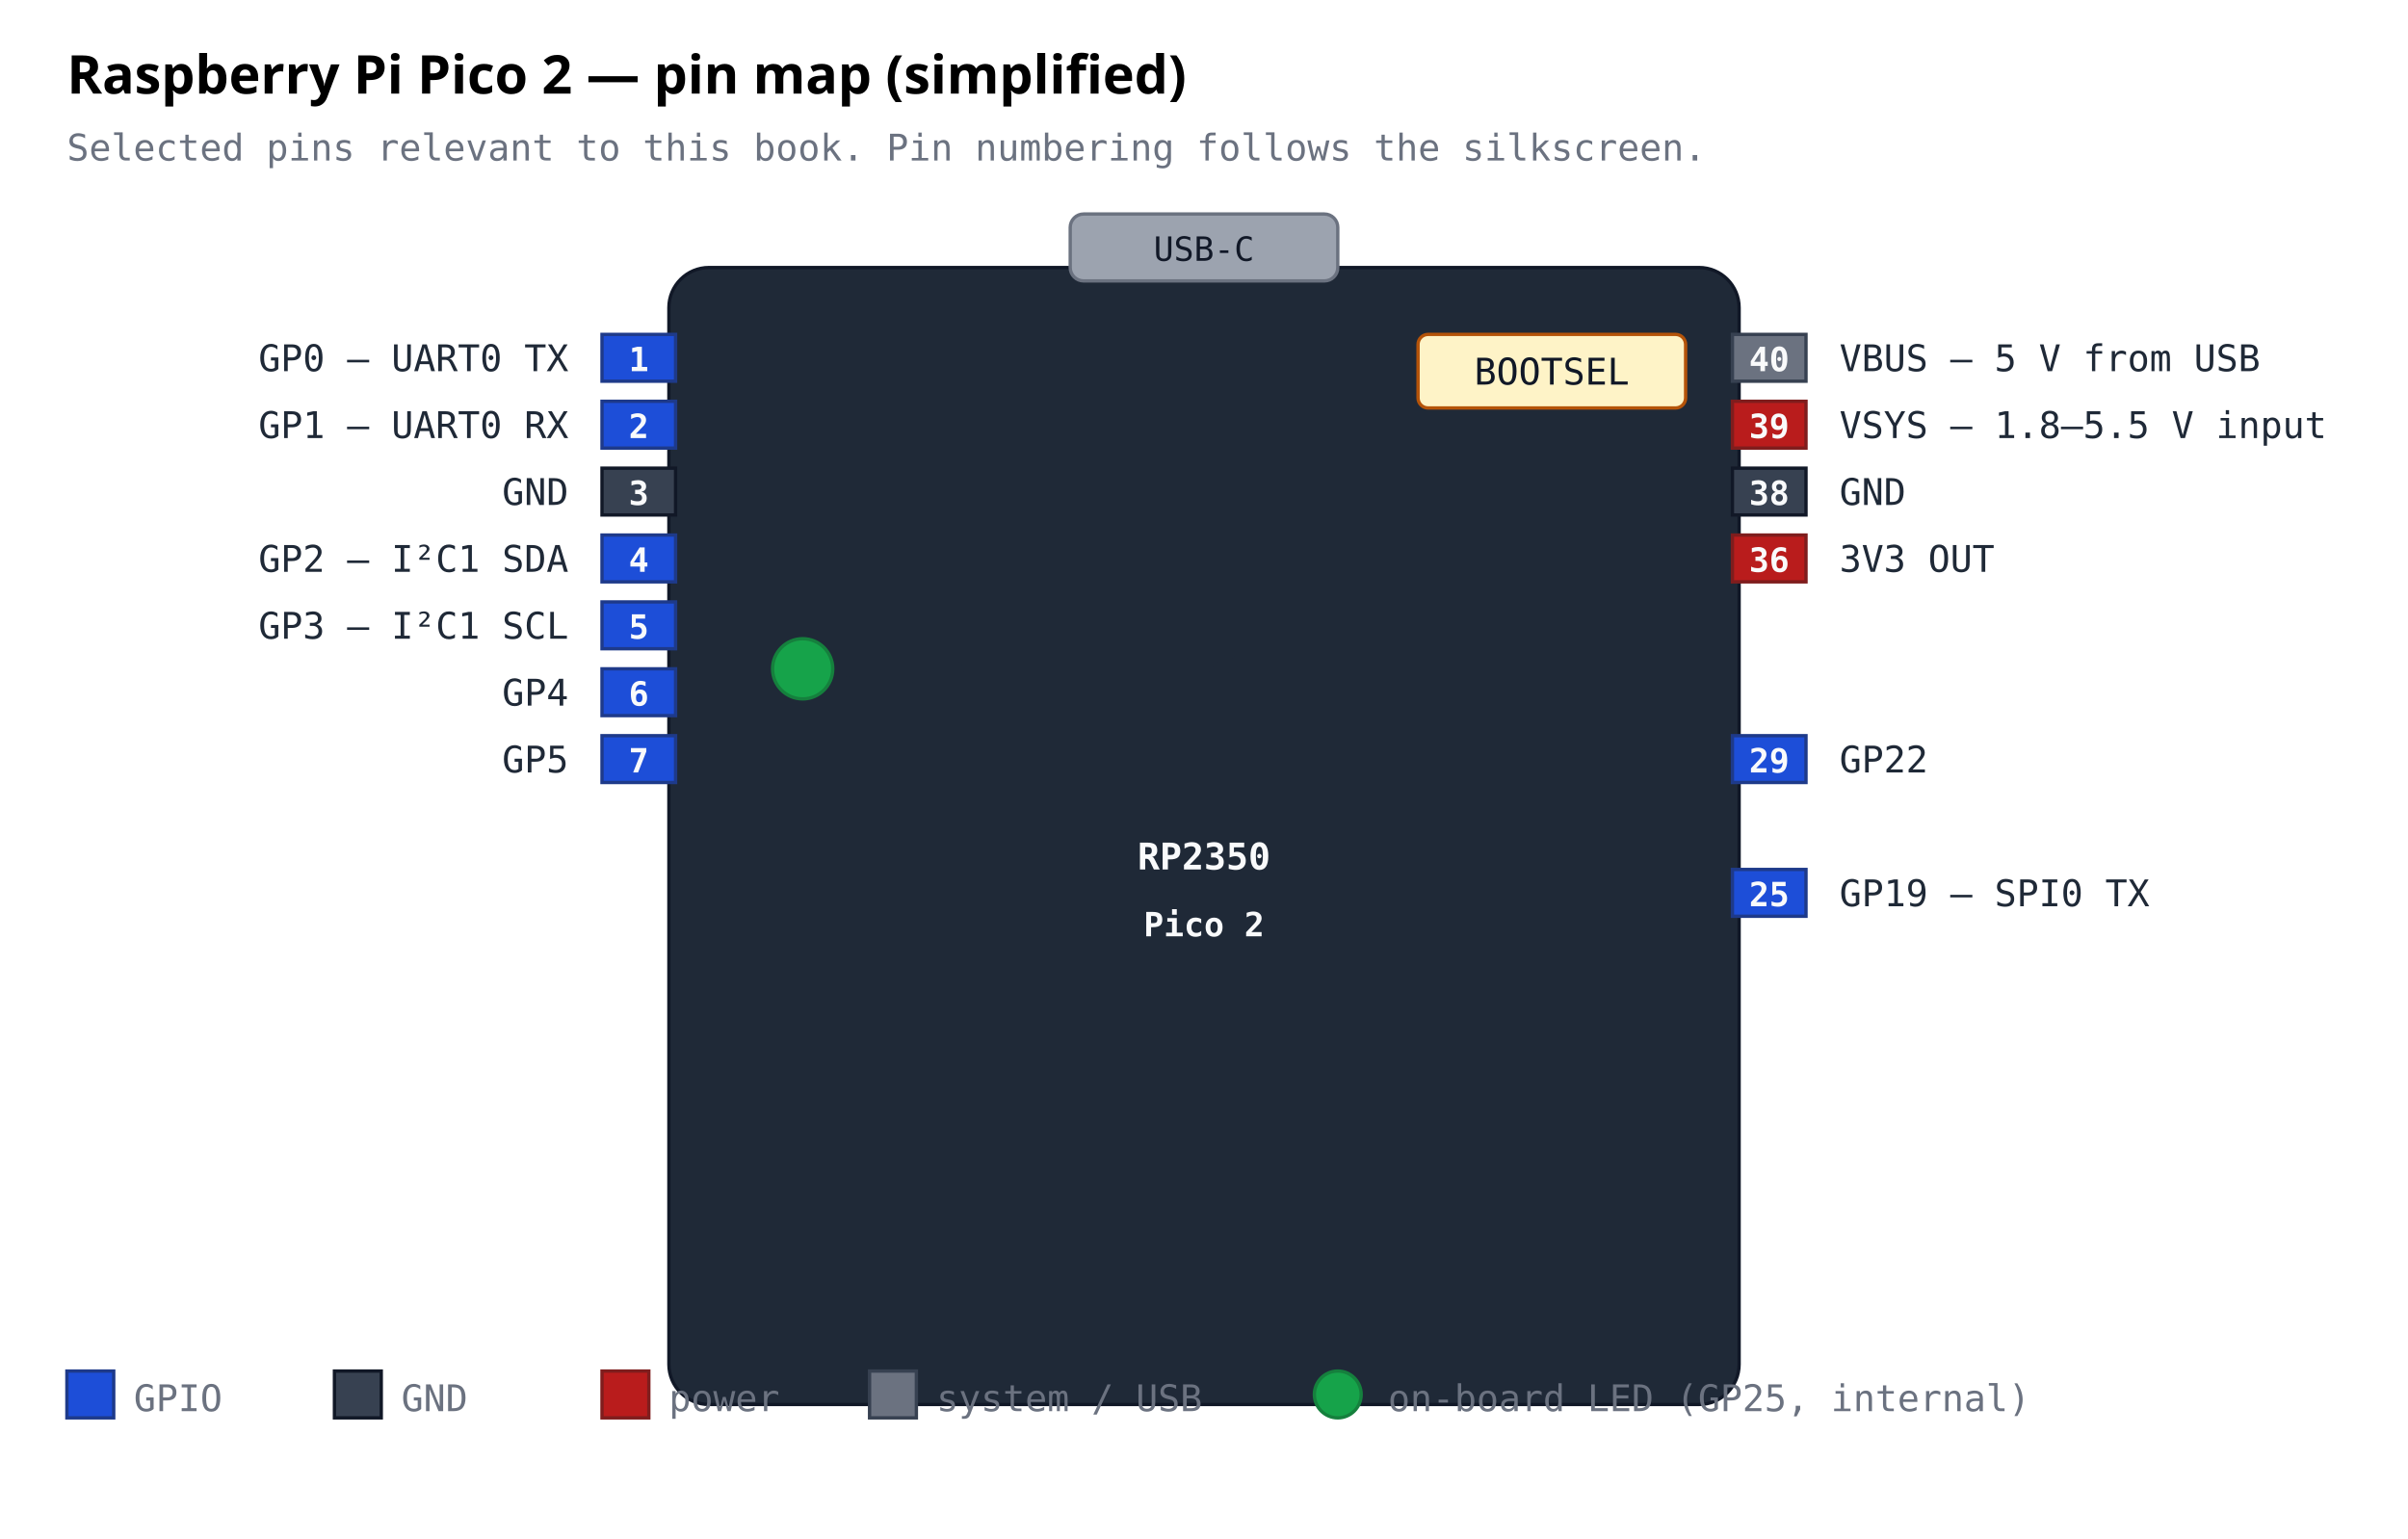
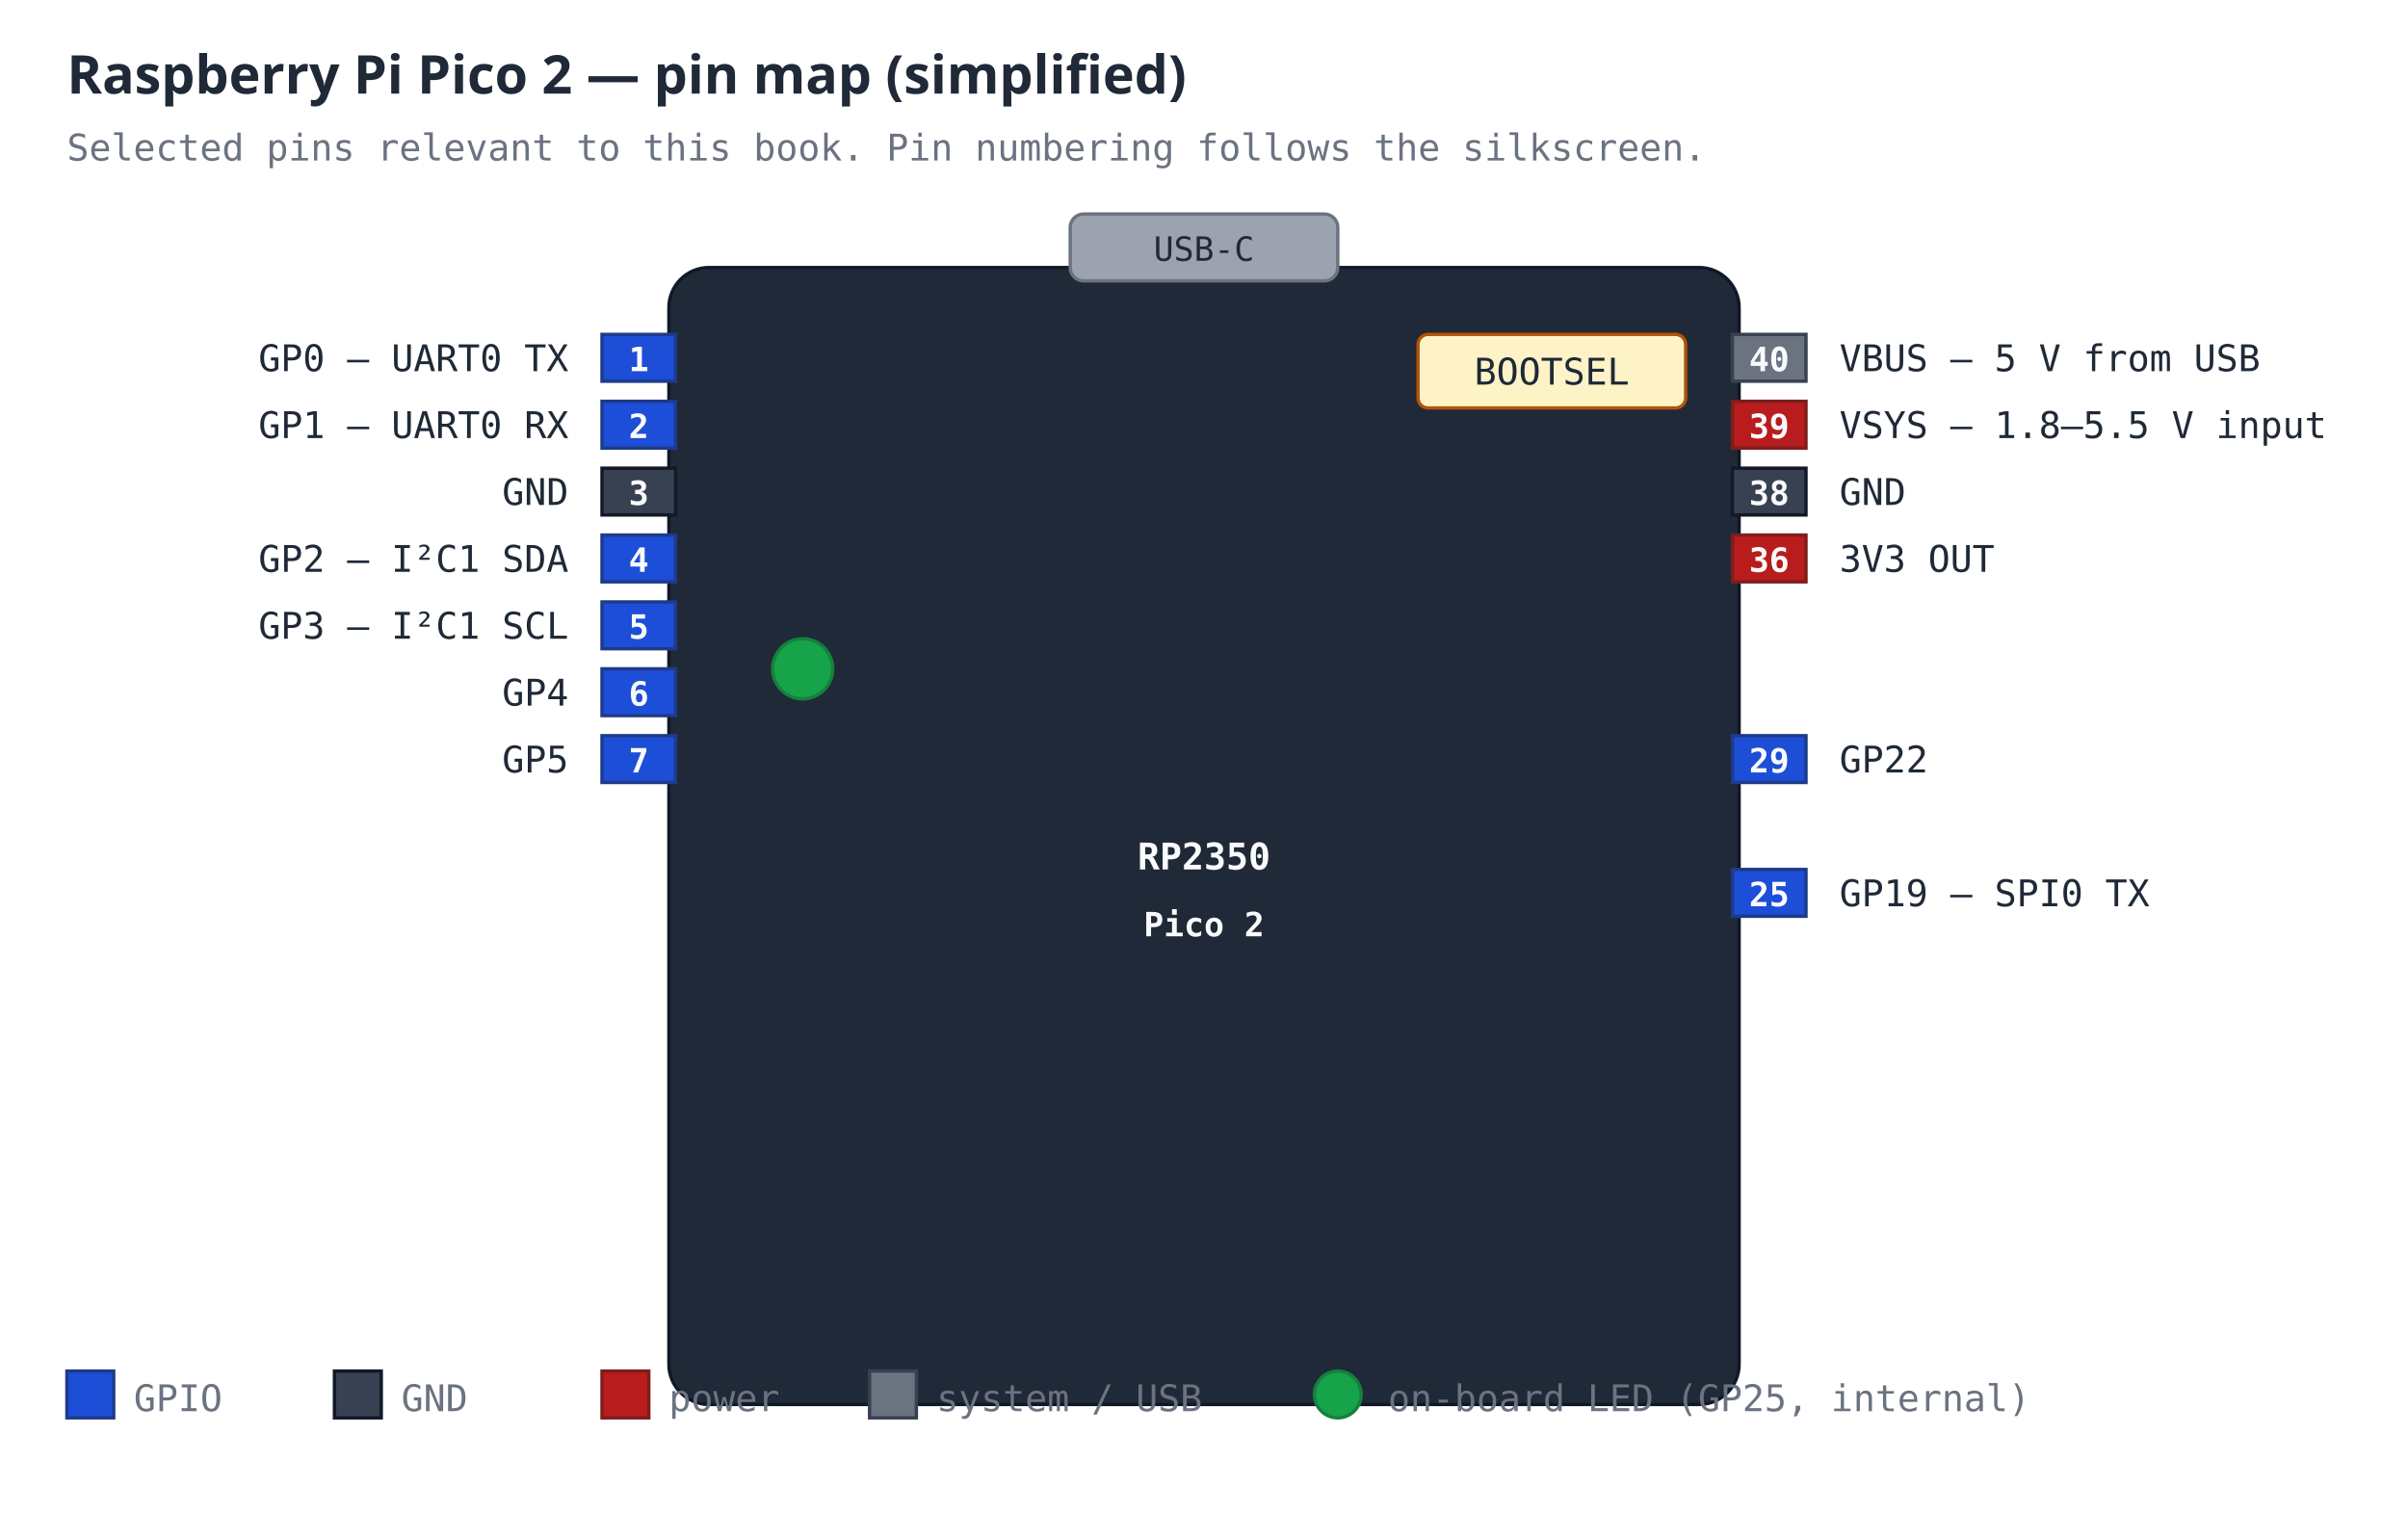
<svg xmlns="http://www.w3.org/2000/svg" viewBox="0 0 720 460" font-family="ui-monospace, Menlo, Monaco, monospace" font-size="11">
  <style>
-     .title  { font-size: 16px; font-weight: bold; font-family: ui-monospace; }
+     /* Light theme defaults: text falls back to near-black. */
+     text { fill: #1f2937; }
+ 
+ .title  { font-size: 16px; font-weight: bold; font-family: ui-monospace; }
    .note   { font-size: 11px; fill: #6b7280; }
    .board  { fill: #1f2937; stroke: #111827; }
    .label  { fill: #f9fafb; font-weight: bold; }
    .pin-gp { fill: #1d4ed8; stroke: #1e3a8a; }
    .pin-gnd{ fill: #374151; stroke: #111827; }
    .pin-pwr{ fill: #b91c1c; stroke: #7f1d1d; }
    .pin-sys{ fill: #6b7280; stroke: #374151; }
    .pin-txt{ fill: #f9fafb; font-size: 10px; font-weight: bold; }
    .ext-txt{ fill: #1f2937; font-size: 11px; }
    .led    { fill: #16a34a; stroke: #15803d; }
    .btn    { fill: #fef3c7; stroke: #b45309; }
+ 
+     @media (prefers-color-scheme: dark) {
+       text { fill: #e5e7eb; }
+       .note { fill: #9ca3af; }
+       .board { fill: #e5e7eb; }
+       .label { fill: #161b22; }
+       .pin-gnd { fill: #d1d5db; }
+       .pin-sys { fill: #9ca3af; }
+       .pin-txt { fill: #161b22; }
+       .ext-txt { fill: #e5e7eb; }
+       .btn { fill: #78350f; }
+     }
  </style>
  <text x="20" y="28" class="title">Raspberry Pi Pico 2 — pin map (simplified)</text>
  <text x="20" y="48" class="note">Selected pins relevant to this book. Pin numbering follows the silkscreen.</text>
  <rect x="200" y="80" width="320" height="340" rx="12" class="board" />
  <rect x="320" y="64" width="80" height="20" rx="4" fill="#9ca3af" stroke="#6b7280" />
  <text x="360" y="78" text-anchor="middle" font-size="10" fill="#111827">USB-C</text>
  <rect x="424" y="100" width="80" height="22" rx="3" class="btn" />
  <text x="464" y="115" text-anchor="middle" font-size="11" fill="#111827">BOOTSEL</text>
  <circle cx="240" cy="200" r="9" class="led" />
  <text x="252" y="204" class="ext-txt">on-board LED → GP25</text>
  <text x="360" y="260" text-anchor="middle" class="label">RP2350</text>
  <text x="360" y="280" text-anchor="middle" class="label" font-size="10">Pico 2</text>
  <g>
    <rect x="180" y="100" width="22" height="14" class="pin-gp" />
    <text x="191" y="111" text-anchor="middle" class="pin-txt">1</text>
    <text x="170" y="111" text-anchor="end" class="ext-txt">GP0 — UART0 TX</text>
    <rect x="180" y="120" width="22" height="14" class="pin-gp" />
    <text x="191" y="131" text-anchor="middle" class="pin-txt">2</text>
    <text x="170" y="131" text-anchor="end" class="ext-txt">GP1 — UART0 RX</text>
    <rect x="180" y="140" width="22" height="14" class="pin-gnd" />
    <text x="191" y="151" text-anchor="middle" class="pin-txt">3</text>
    <text x="170" y="151" text-anchor="end" class="ext-txt">GND</text>
    <rect x="180" y="160" width="22" height="14" class="pin-gp" />
    <text x="191" y="171" text-anchor="middle" class="pin-txt">4</text>
    <text x="170" y="171" text-anchor="end" class="ext-txt">GP2 — I²C1 SDA</text>
    <rect x="180" y="180" width="22" height="14" class="pin-gp" />
    <text x="191" y="191" text-anchor="middle" class="pin-txt">5</text>
    <text x="170" y="191" text-anchor="end" class="ext-txt">GP3 — I²C1 SCL</text>
    <rect x="180" y="200" width="22" height="14" class="pin-gp" />
    <text x="191" y="211" text-anchor="middle" class="pin-txt">6</text>
    <text x="170" y="211" text-anchor="end" class="ext-txt">GP4</text>
    <rect x="180" y="220" width="22" height="14" class="pin-gp" />
    <text x="191" y="231" text-anchor="middle" class="pin-txt">7</text>
    <text x="170" y="231" text-anchor="end" class="ext-txt">GP5</text>
  </g>
  <g>
    <rect x="518" y="100" width="22" height="14" class="pin-sys" />
    <text x="529" y="111" text-anchor="middle" class="pin-txt">40</text>
    <text x="550" y="111" class="ext-txt">VBUS — 5 V from USB</text>
    <rect x="518" y="120" width="22" height="14" class="pin-pwr" />
    <text x="529" y="131" text-anchor="middle" class="pin-txt">39</text>
    <text x="550" y="131" class="ext-txt">VSYS — 1.8–5.5 V input</text>
    <rect x="518" y="140" width="22" height="14" class="pin-gnd" />
    <text x="529" y="151" text-anchor="middle" class="pin-txt">38</text>
    <text x="550" y="151" class="ext-txt">GND</text>
    <rect x="518" y="160" width="22" height="14" class="pin-pwr" />
    <text x="529" y="171" text-anchor="middle" class="pin-txt">36</text>
    <text x="550" y="171" class="ext-txt">3V3 OUT</text>
    <rect x="518" y="220" width="22" height="14" class="pin-gp" />
    <text x="529" y="231" text-anchor="middle" class="pin-txt">29</text>
    <text x="550" y="231" class="ext-txt">GP22</text>
    <rect x="518" y="260" width="22" height="14" class="pin-gp" />
    <text x="529" y="271" text-anchor="middle" class="pin-txt">25</text>
    <text x="550" y="271" class="ext-txt">GP19 — SPI0 TX</text>
  </g>
  <g transform="translate(20, 410)">
    <rect x="0" y="0" width="14" height="14" class="pin-gp" />
    <text x="20" y="12" class="note">GPIO</text>
    <rect x="80" y="0" width="14" height="14" class="pin-gnd" />
    <text x="100" y="12" class="note">GND</text>
    <rect x="160" y="0" width="14" height="14" class="pin-pwr" />
    <text x="180" y="12" class="note">power</text>
    <rect x="240" y="0" width="14" height="14" class="pin-sys" />
    <text x="260" y="12" class="note">system / USB</text>
    <circle cx="380" cy="7" r="7" class="led" />
    <text x="395" y="12" class="note">on-board LED (GP25, internal)</text>
  </g>
</svg>
